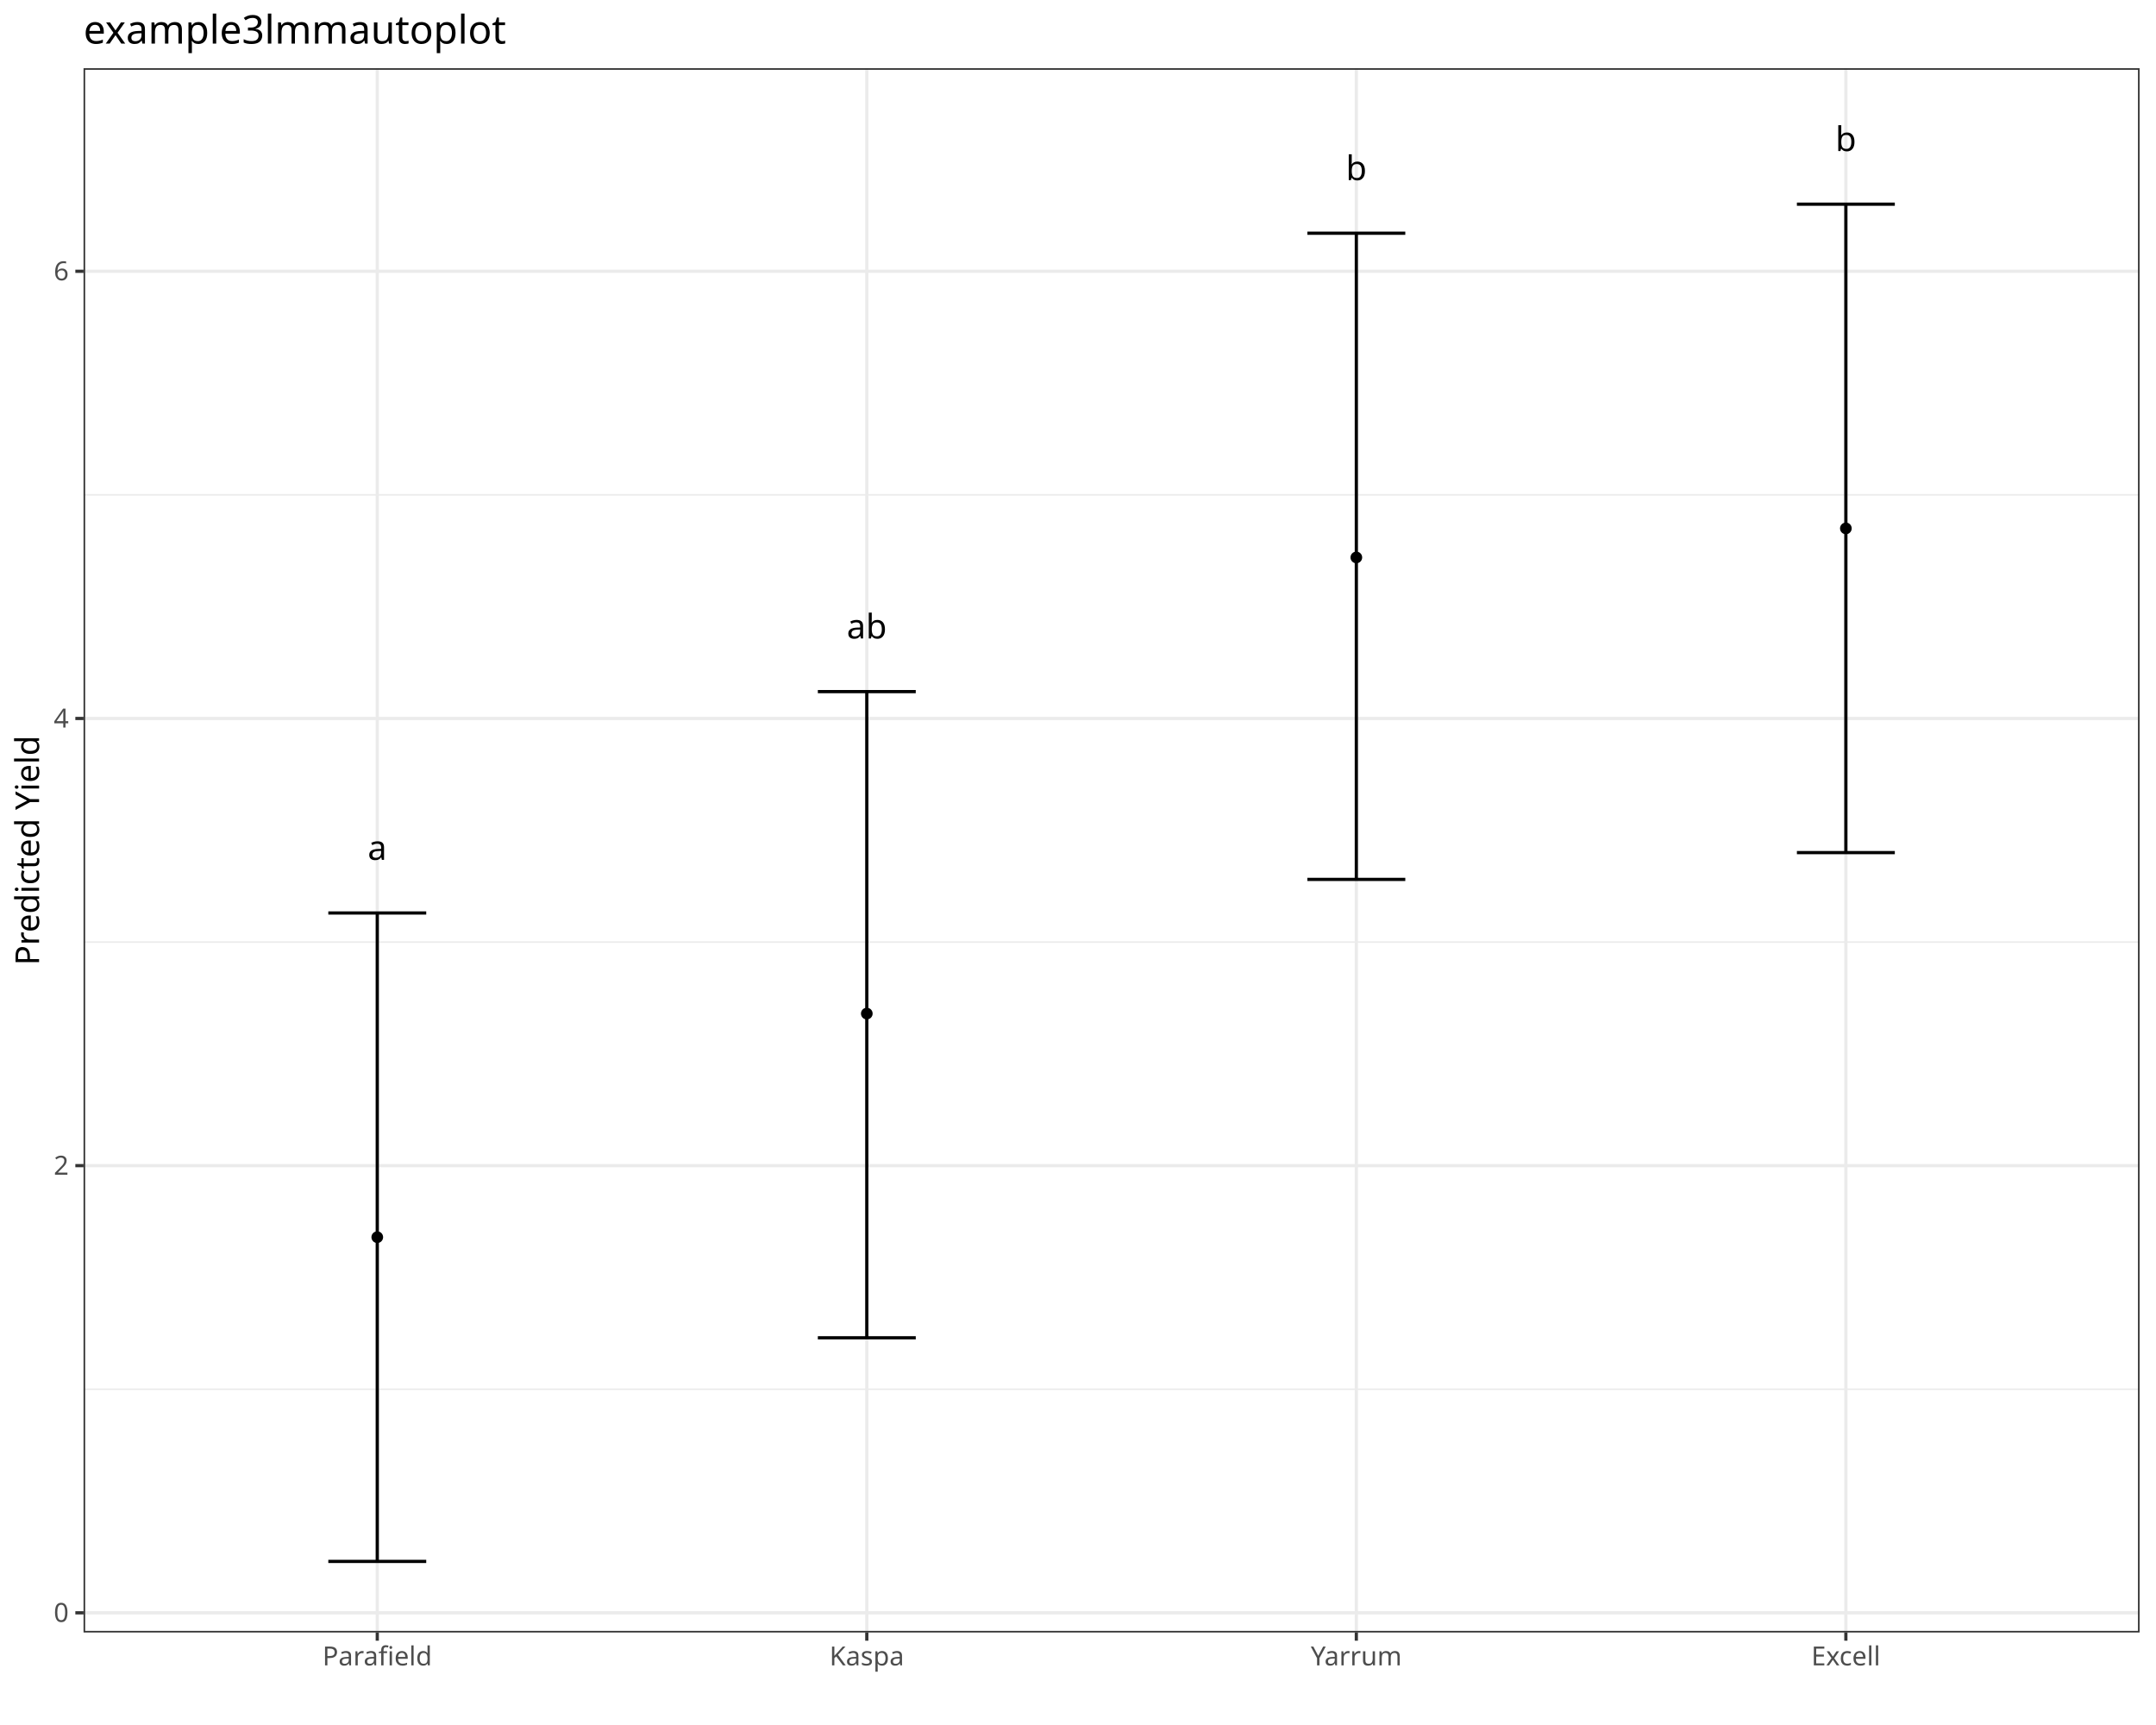
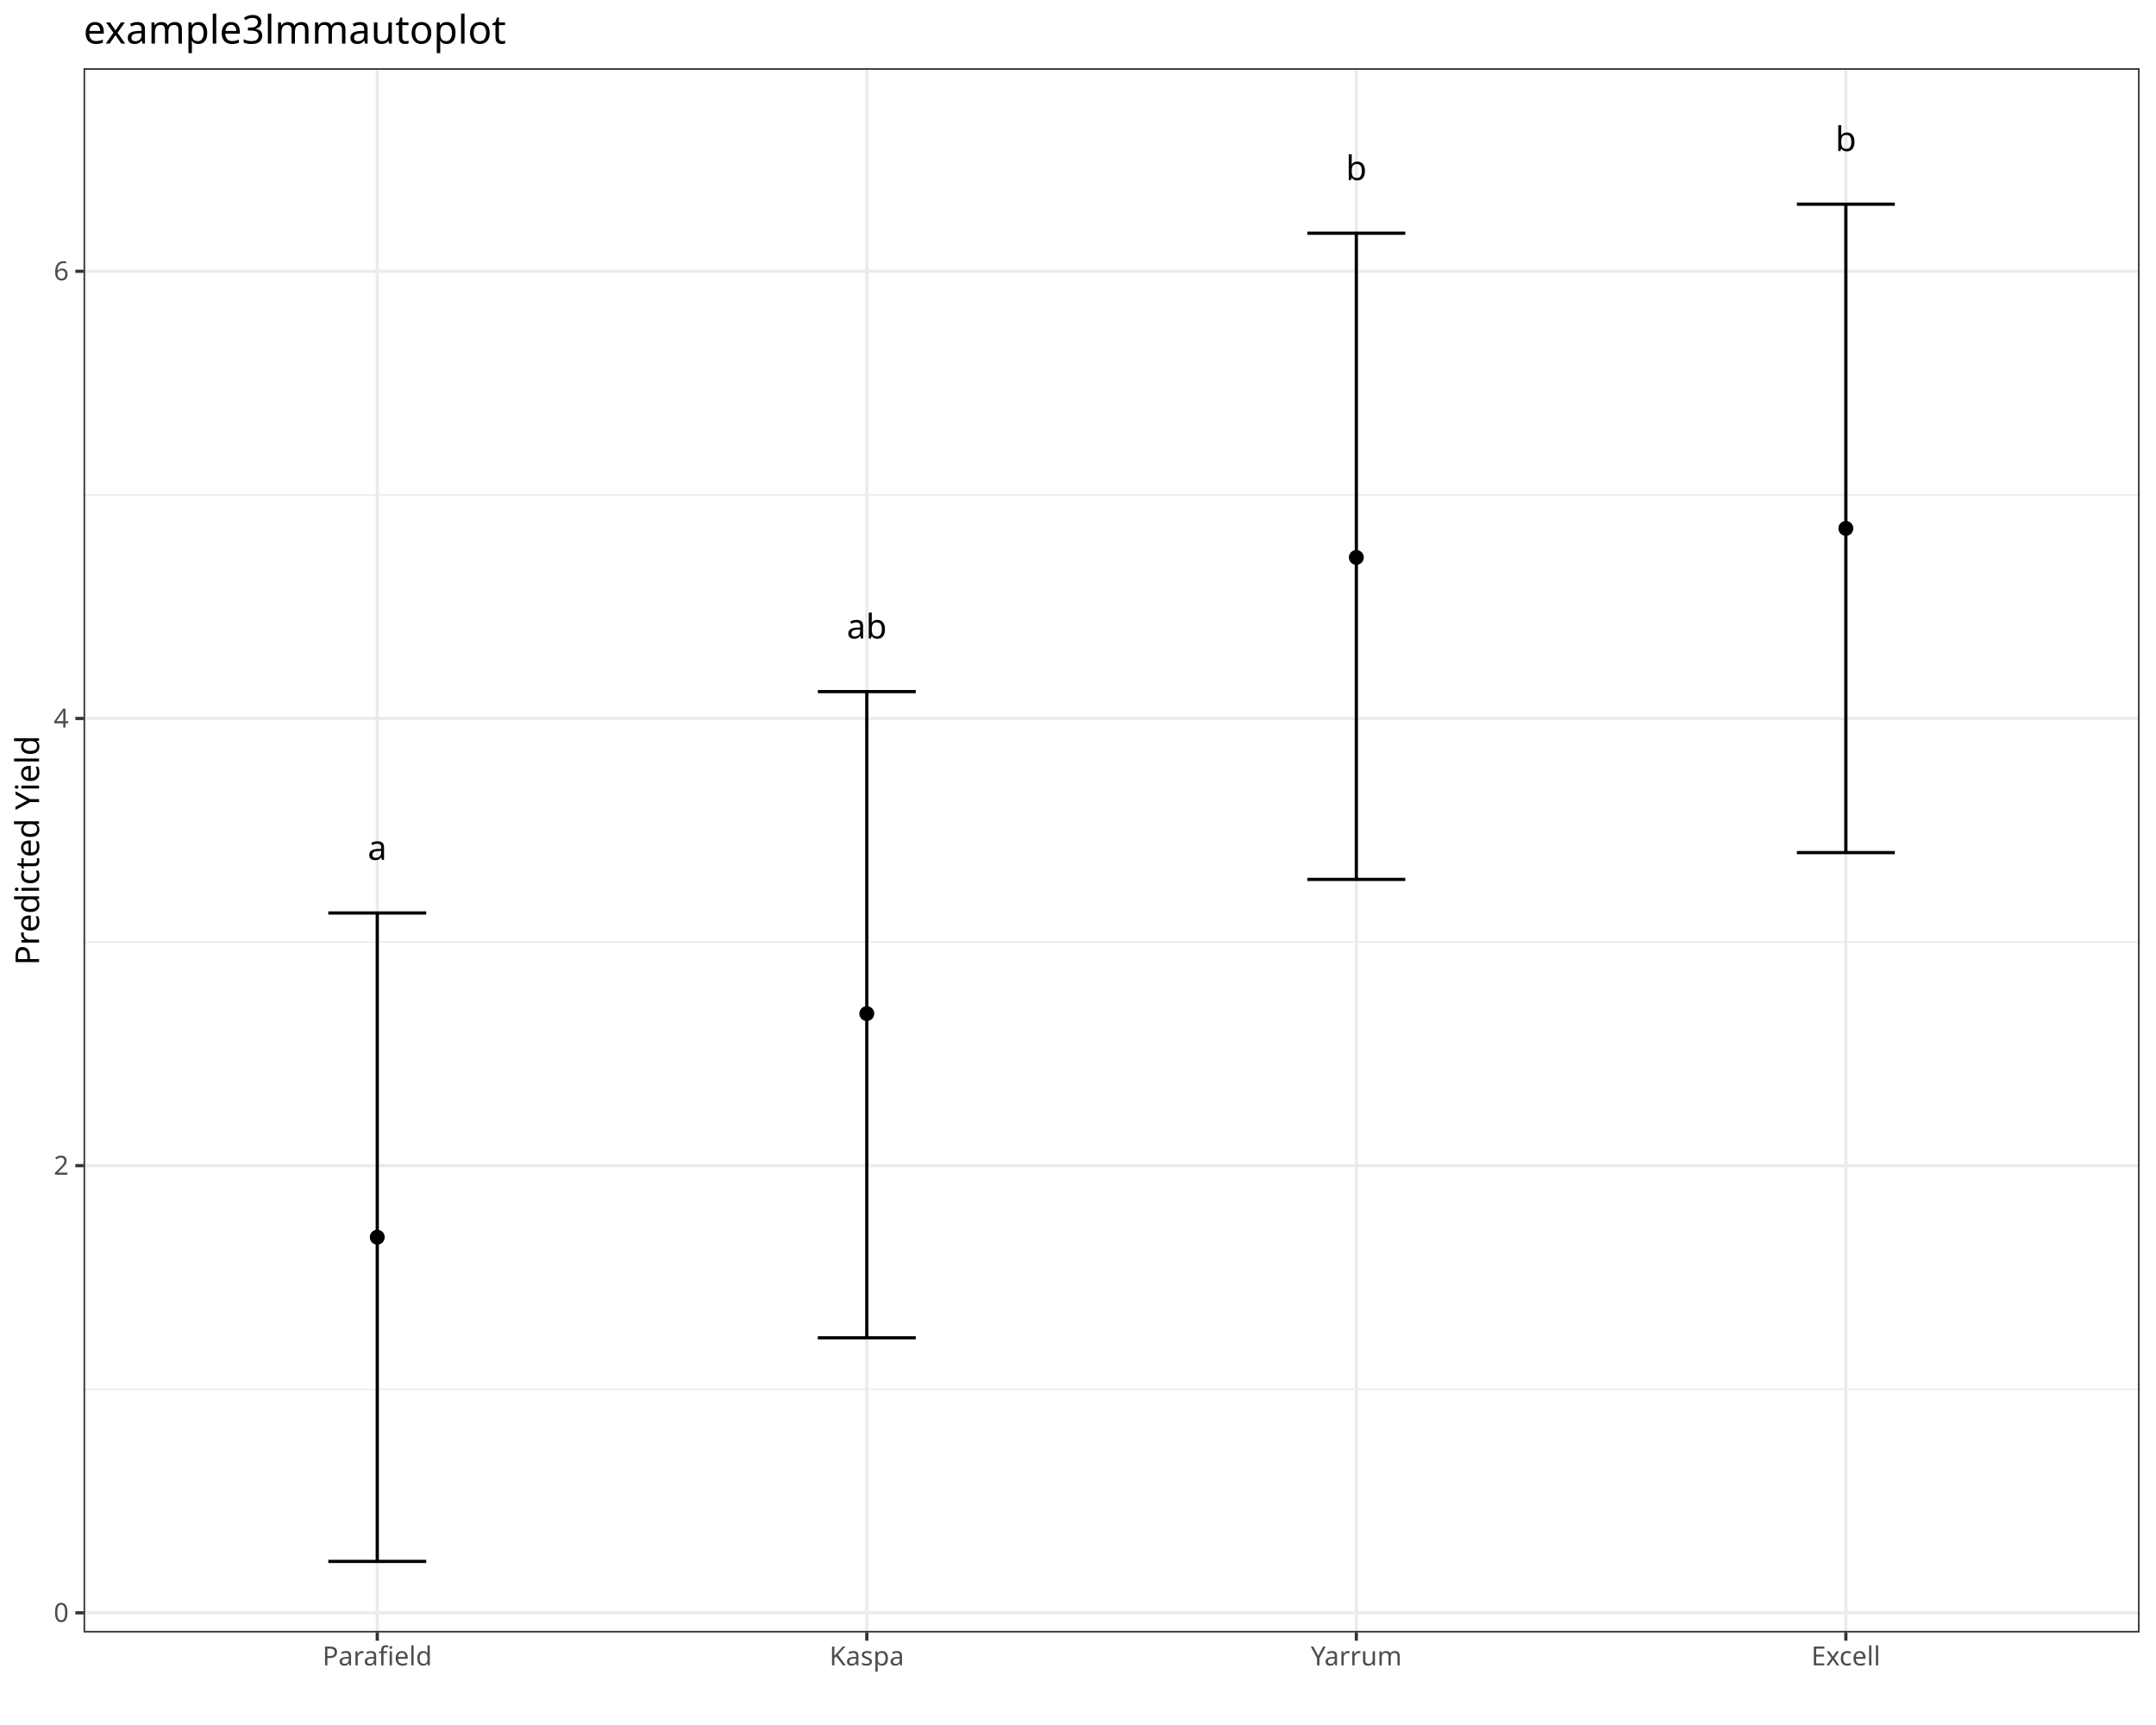
<svg xmlns="http://www.w3.org/2000/svg" class="svglite" data-engine-version="2.0" width="720.00pt" height="576.00pt" viewBox="0 0 720.00 576.00">
  <defs>
    <style type="text/css">
    .svglite line, .svglite polyline, .svglite polygon, .svglite path, .svglite rect, .svglite circle {
      fill: none;
      stroke: #000000;
      stroke-linecap: round;
      stroke-linejoin: round;
      stroke-miterlimit: 10.00;
    }
  </style>
  </defs>
  <rect width="100%" height="100%" style="stroke: none; fill: #FFFFFF;" />
  <defs>
    <clipPath id="cpMC4wMHw3MjAuMDB8MC4wMHw1NzYuMDA=">
      <rect x="0.00" y="0.00" width="720.00" height="576.00" />
    </clipPath>
  </defs>
  <g clip-path="url(#cpMC4wMHw3MjAuMDB8MC4wMHw1NzYuMDA=)">
    <rect x="0.00" y="0.00" width="720.00" height="576.00" style="stroke-width: 1.07; stroke: #FFFFFF; fill: #FFFFFF;" />
  </g>
  <defs>
    <clipPath id="cpMjcuOTB8NzE0LjUyfDIyLjc4fDU0NS4xMQ==">
      <rect x="27.90" y="22.78" width="686.62" height="522.33" />
    </clipPath>
  </defs>
  <g clip-path="url(#cpMjcuOTB8NzE0LjUyfDIyLjc4fDU0NS4xMQ==)">
    <rect x="27.90" y="22.78" width="686.62" height="522.33" style="stroke-width: 1.07; stroke: none; fill: #FFFFFF;" />
    <polyline points="27.90,463.88 714.52,463.88 " style="stroke-width: 0.53; stroke: #EBEBEB; stroke-linecap: butt;" />
    <polyline points="27.90,314.56 714.52,314.56 " style="stroke-width: 0.53; stroke: #EBEBEB; stroke-linecap: butt;" />
    <polyline points="27.90,165.24 714.52,165.24 " style="stroke-width: 0.53; stroke: #EBEBEB; stroke-linecap: butt;" />
    <polyline points="27.90,538.54 714.52,538.54 " style="stroke-width: 1.07; stroke: #EBEBEB; stroke-linecap: butt;" />
    <polyline points="27.90,389.22 714.52,389.22 " style="stroke-width: 1.07; stroke: #EBEBEB; stroke-linecap: butt;" />
    <polyline points="27.90,239.90 714.52,239.90 " style="stroke-width: 1.07; stroke: #EBEBEB; stroke-linecap: butt;" />
    <polyline points="27.90,90.58 714.52,90.58 " style="stroke-width: 1.07; stroke: #EBEBEB; stroke-linecap: butt;" />
    <polyline points="125.99,545.11 125.99,22.78 " style="stroke-width: 1.07; stroke: #EBEBEB; stroke-linecap: butt;" />
    <polyline points="289.47,545.11 289.47,22.78 " style="stroke-width: 1.07; stroke: #EBEBEB; stroke-linecap: butt;" />
    <polyline points="452.95,545.11 452.95,22.78 " style="stroke-width: 1.07; stroke: #EBEBEB; stroke-linecap: butt;" />
    <polyline points="616.43,545.11 616.43,22.78 " style="stroke-width: 1.07; stroke: #EBEBEB; stroke-linecap: butt;" />
+     <circle cx="125.99" cy="413.11" r="2.49" style="stroke-width: 0.71; stroke: none; fill: #000000;" />
+     <circle cx="289.47" cy="338.45" r="2.49" style="stroke-width: 0.71; stroke: none; fill: #000000;" />
+     <circle cx="452.95" cy="186.14" r="2.49" style="stroke-width: 0.71; stroke: none; fill: #000000;" />
+     <circle cx="616.43" cy="176.44" r="2.49" style="stroke-width: 0.71; stroke: none; fill: #000000;" />
    <polyline points="109.64,304.85 142.34,304.85 " style="stroke-width: 1.07; stroke-linecap: butt;" />
    <polyline points="125.99,304.85 125.99,521.37 " style="stroke-width: 1.07; stroke-linecap: butt;" />
    <polyline points="109.64,521.37 142.34,521.37 " style="stroke-width: 1.07; stroke-linecap: butt;" />
    <polyline points="273.12,230.94 305.82,230.94 " style="stroke-width: 1.07; stroke-linecap: butt;" />
    <polyline points="289.47,230.94 289.47,446.71 " style="stroke-width: 1.07; stroke-linecap: butt;" />
    <polyline points="273.12,446.71 305.82,446.71 " style="stroke-width: 1.07; stroke-linecap: butt;" />
    <polyline points="436.60,77.88 469.30,77.88 " style="stroke-width: 1.07; stroke-linecap: butt;" />
    <polyline points="452.95,77.88 452.95,293.65 " style="stroke-width: 1.07; stroke-linecap: butt;" />
    <polyline points="436.60,293.65 469.30,293.65 " style="stroke-width: 1.07; stroke-linecap: butt;" />
    <polyline points="600.08,68.18 632.78,68.18 " style="stroke-width: 1.07; stroke-linecap: butt;" />
    <polyline points="616.43,68.18 616.43,284.69 " style="stroke-width: 1.07; stroke-linecap: butt;" />
    <polyline points="600.08,284.69 632.78,284.69 " style="stroke-width: 1.07; stroke-linecap: butt;" />
    <text x="125.99" y="287.12" text-anchor="middle" style="font-size: 11.38px; font-family: sans;" textLength="6.33px" lengthAdjust="spacingAndGlyphs">a</text>
    <text x="289.47" y="213.20" text-anchor="middle" style="font-size: 11.38px; font-family: sans;" textLength="12.66px" lengthAdjust="spacingAndGlyphs">ab</text>
    <text x="452.95" y="60.15" text-anchor="middle" style="font-size: 11.38px; font-family: sans;" textLength="6.33px" lengthAdjust="spacingAndGlyphs">b</text>
    <text x="616.43" y="50.44" text-anchor="middle" style="font-size: 11.38px; font-family: sans;" textLength="6.33px" lengthAdjust="spacingAndGlyphs">b</text>
-     <circle cx="125.99" cy="413.11" r="1.95" style="stroke-width: 0.71; stroke: none; fill: #000000;" />
-     <circle cx="289.47" cy="338.45" r="1.95" style="stroke-width: 0.71; stroke: none; fill: #000000;" />
-     <circle cx="452.95" cy="186.14" r="1.95" style="stroke-width: 0.71; stroke: none; fill: #000000;" />
-     <circle cx="616.43" cy="176.44" r="1.95" style="stroke-width: 0.71; stroke: none; fill: #000000;" />
    <rect x="27.90" y="22.78" width="686.62" height="522.33" style="stroke-width: 1.07; stroke: #333333;" />
  </g>
  <g clip-path="url(#cpMC4wMHw3MjAuMDB8MC4wMHw1NzYuMDA=)">
    <text x="22.97" y="541.57" text-anchor="end" style="font-size: 8.80px; fill: #4D4D4D; font-family: sans;" textLength="4.89px" lengthAdjust="spacingAndGlyphs">0</text>
    <text x="22.97" y="392.25" text-anchor="end" style="font-size: 8.80px; fill: #4D4D4D; font-family: sans;" textLength="4.89px" lengthAdjust="spacingAndGlyphs">2</text>
    <text x="22.97" y="242.93" text-anchor="end" style="font-size: 8.80px; fill: #4D4D4D; font-family: sans;" textLength="4.89px" lengthAdjust="spacingAndGlyphs">4</text>
    <text x="22.97" y="93.60" text-anchor="end" style="font-size: 8.80px; fill: #4D4D4D; font-family: sans;" textLength="4.89px" lengthAdjust="spacingAndGlyphs">6</text>
    <polyline points="25.16,538.54 27.90,538.54 " style="stroke-width: 1.07; stroke: #333333; stroke-linecap: butt;" />
    <polyline points="25.16,389.22 27.90,389.22 " style="stroke-width: 1.07; stroke: #333333; stroke-linecap: butt;" />
    <polyline points="25.16,239.90 27.90,239.90 " style="stroke-width: 1.07; stroke: #333333; stroke-linecap: butt;" />
    <polyline points="25.16,90.58 27.90,90.58 " style="stroke-width: 1.07; stroke: #333333; stroke-linecap: butt;" />
    <polyline points="125.99,547.85 125.99,545.11 " style="stroke-width: 1.07; stroke: #333333; stroke-linecap: butt;" />
    <polyline points="289.47,547.85 289.47,545.11 " style="stroke-width: 1.07; stroke: #333333; stroke-linecap: butt;" />
    <polyline points="452.95,547.85 452.95,545.11 " style="stroke-width: 1.07; stroke: #333333; stroke-linecap: butt;" />
    <polyline points="616.43,547.85 616.43,545.11 " style="stroke-width: 1.07; stroke: #333333; stroke-linecap: butt;" />
    <text x="125.99" y="556.10" text-anchor="middle" style="font-size: 8.80px; fill: #4D4D4D; font-family: sans;" textLength="34.73px" lengthAdjust="spacingAndGlyphs">Parafield</text>
    <text x="289.47" y="556.10" text-anchor="middle" style="font-size: 8.80px; fill: #4D4D4D; font-family: sans;" textLength="24.96px" lengthAdjust="spacingAndGlyphs">Kaspa</text>
    <text x="452.95" y="556.10" text-anchor="middle" style="font-size: 8.80px; fill: #4D4D4D; font-family: sans;" textLength="28.86px" lengthAdjust="spacingAndGlyphs">Yarrum</text>
    <text x="616.43" y="556.10" text-anchor="middle" style="font-size: 8.80px; fill: #4D4D4D; font-family: sans;" textLength="23.48px" lengthAdjust="spacingAndGlyphs">Excell</text>
    <text transform="translate(13.05,283.95) rotate(-90)" text-anchor="middle" style="font-size: 11.00px; font-family: sans;" textLength="73.99px" lengthAdjust="spacingAndGlyphs">Predicted Yield</text>
    <text x="27.90" y="14.56" style="font-size: 13.20px; font-family: sans;" textLength="129.15px" lengthAdjust="spacingAndGlyphs">example3lmmautoplot</text>
  </g>
</svg>
